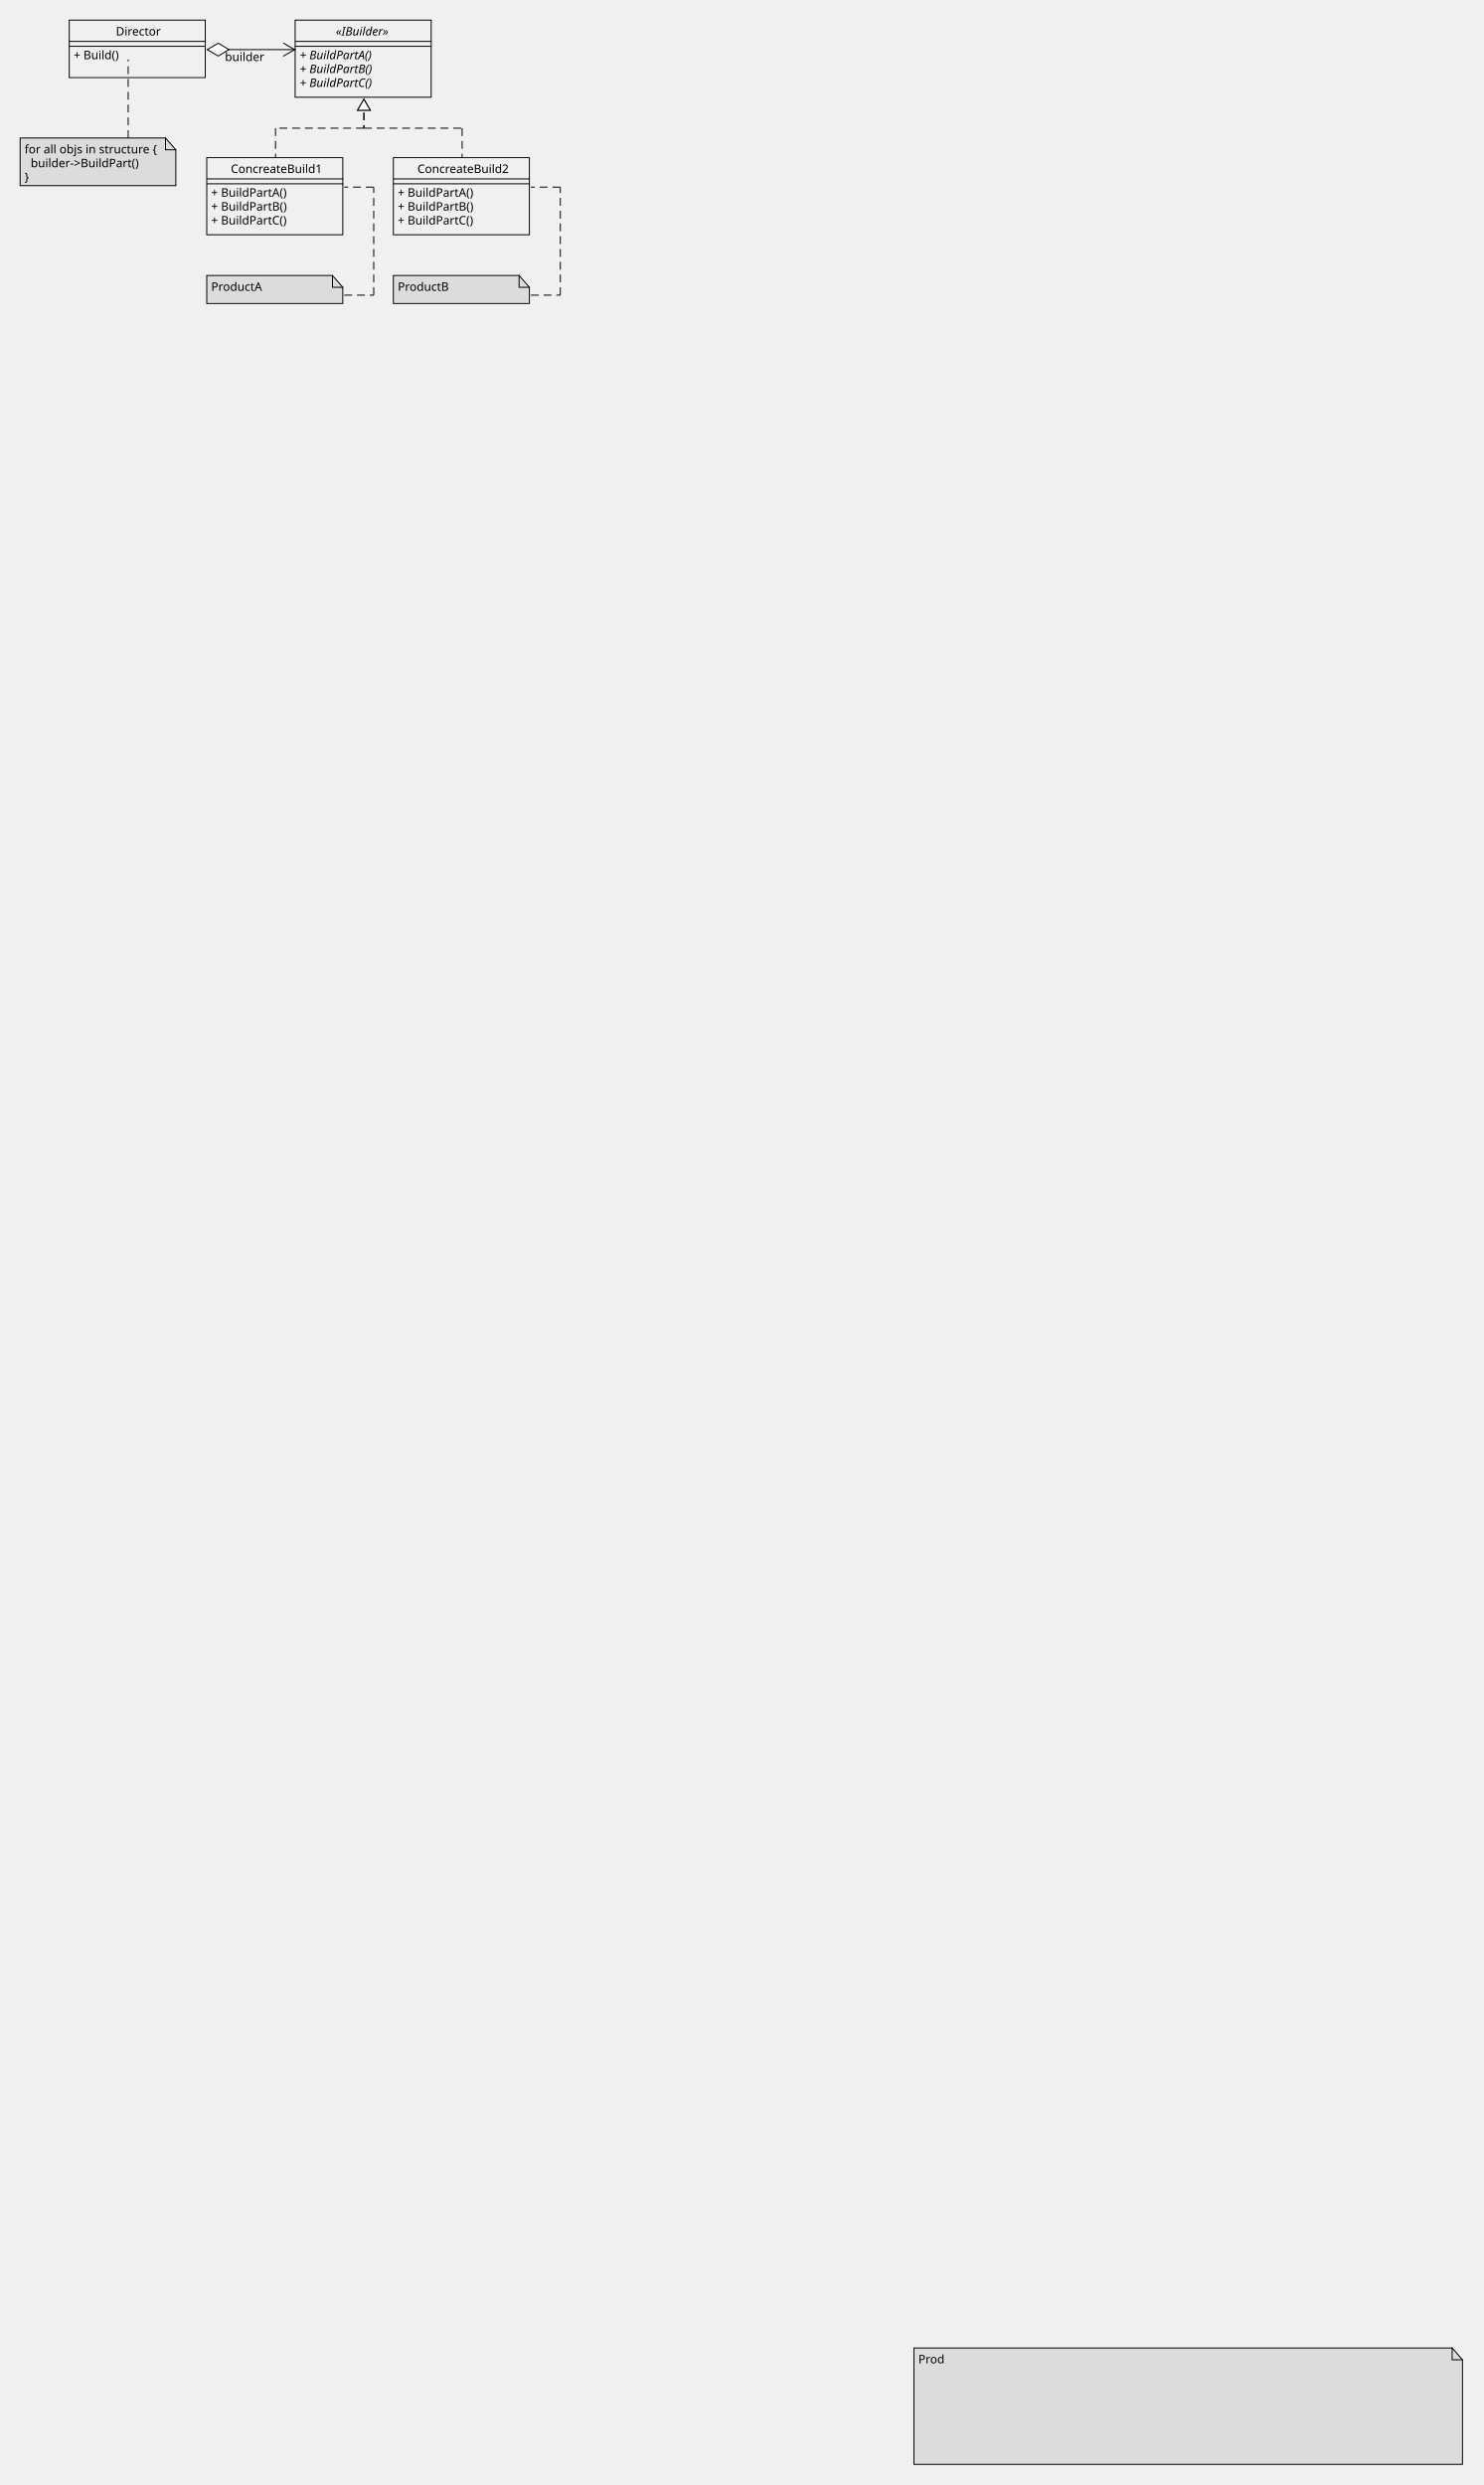
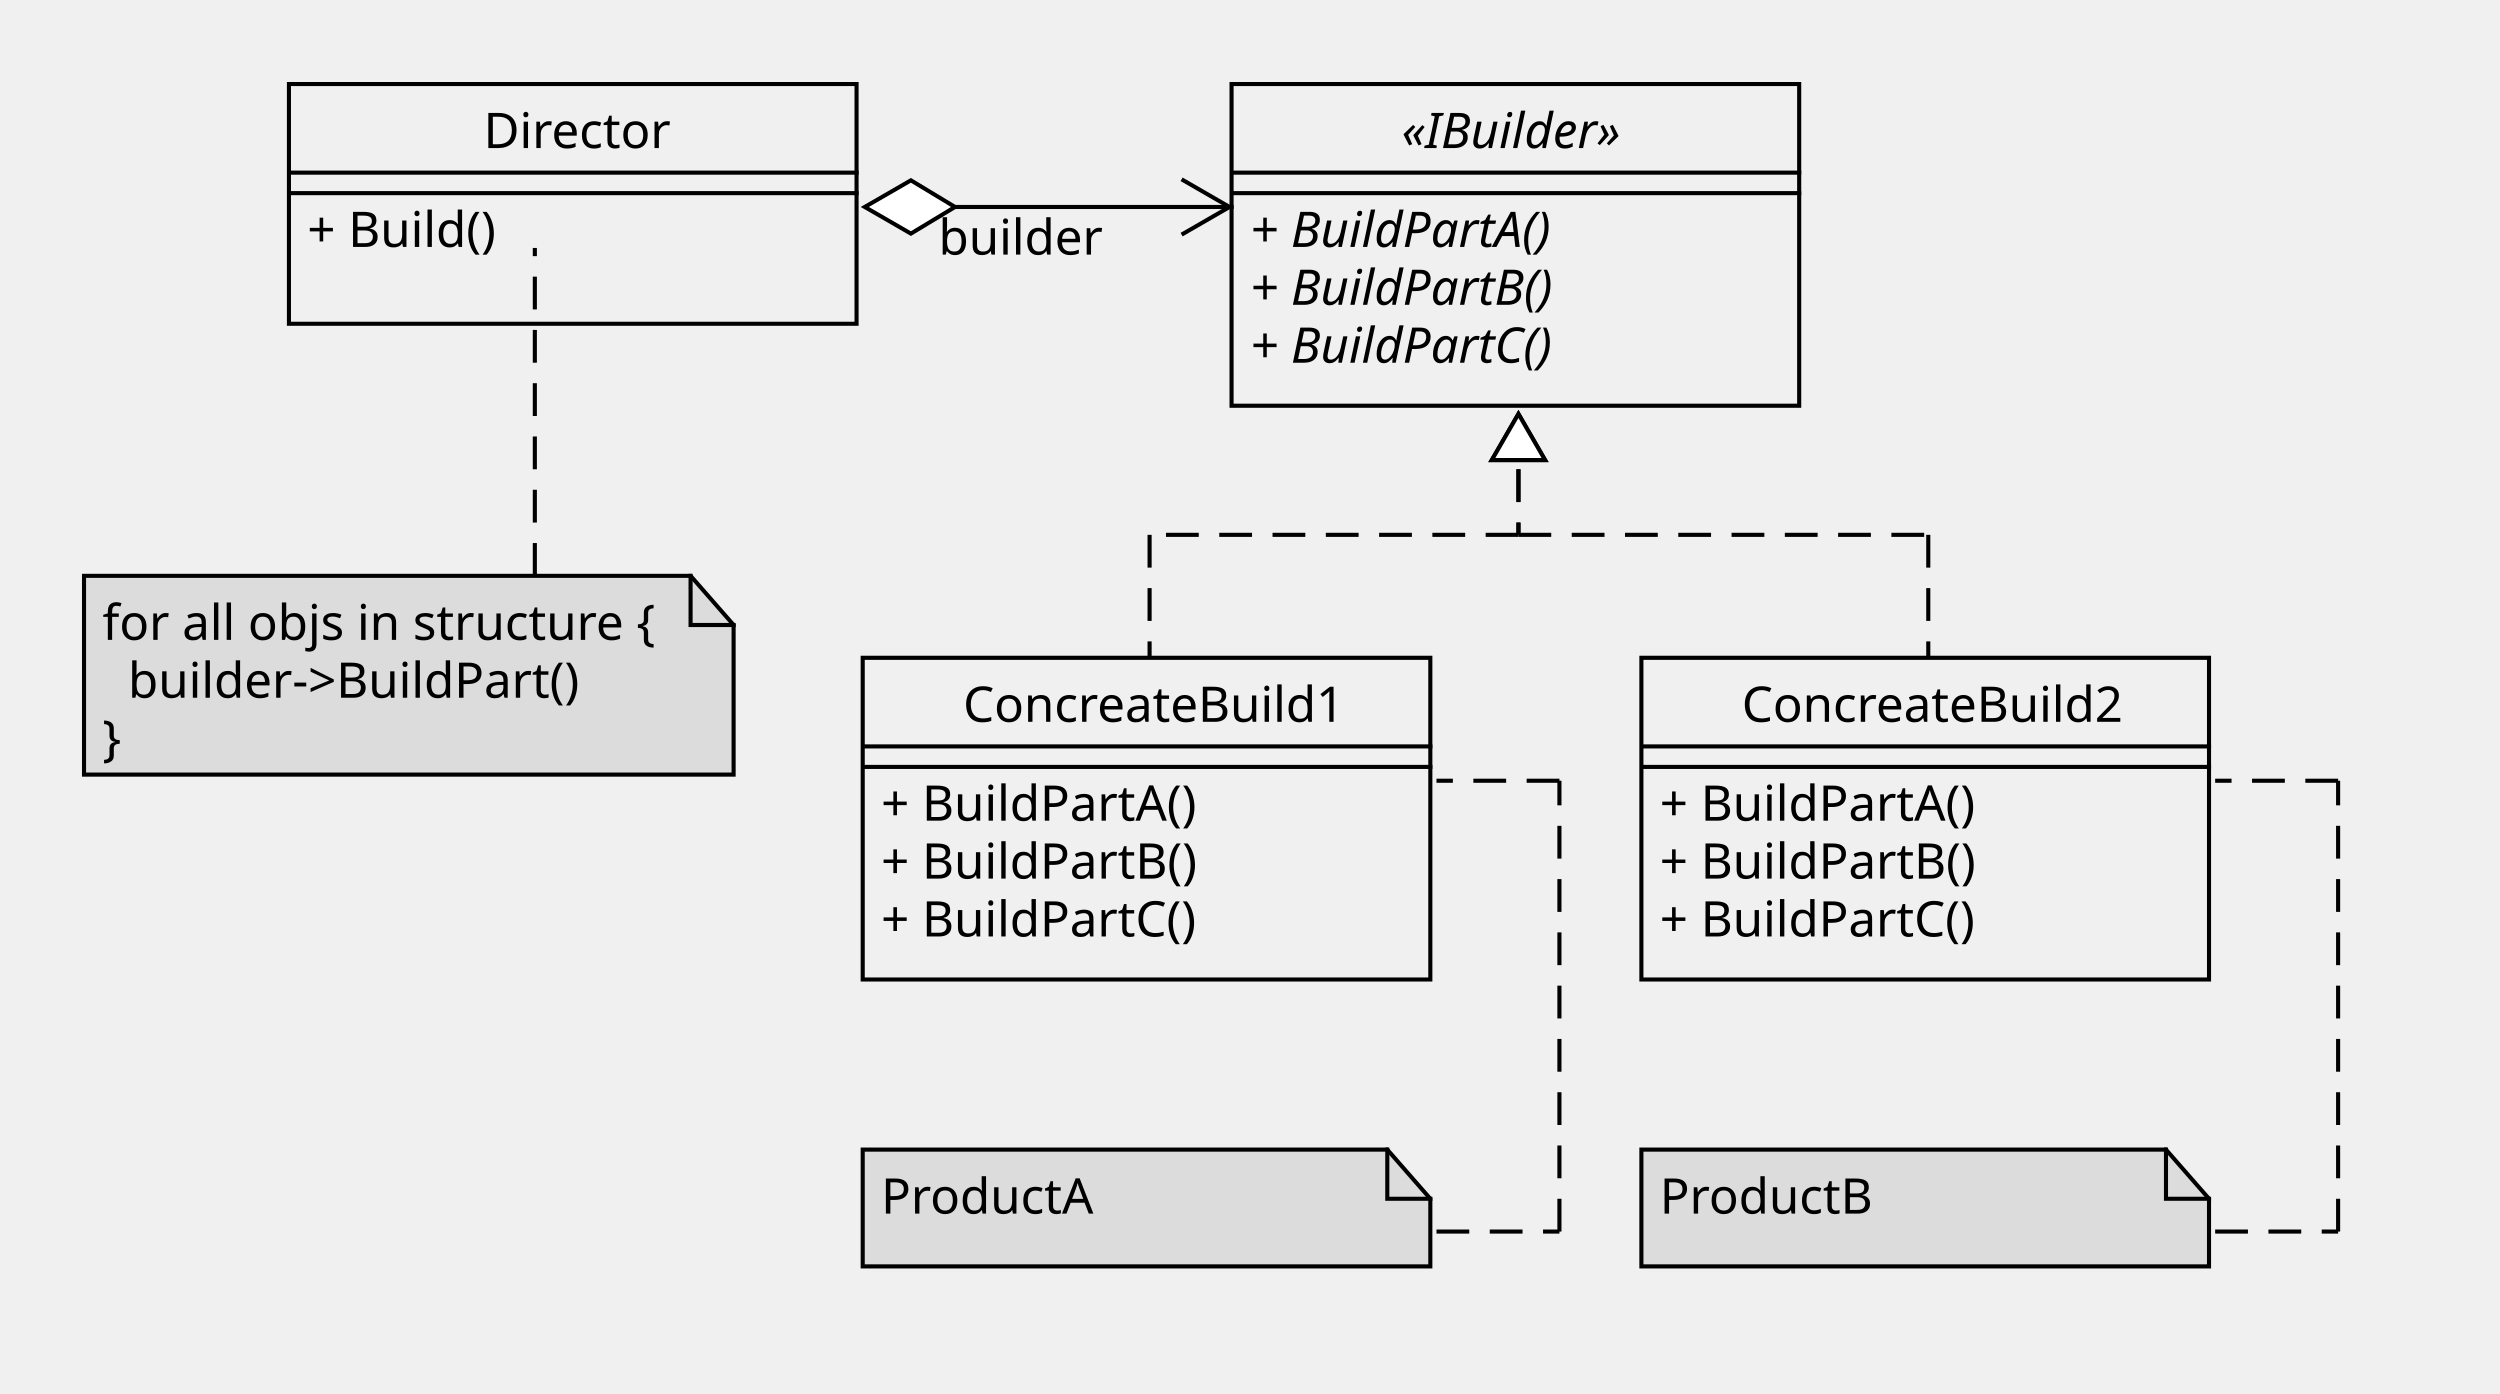
- <svg xmlns="http://www.w3.org/2000/svg" fill-opacity="1" color-rendering="auto" color-interpolation="auto" text-rendering="auto" stroke="black" stroke-linecap="square" width="1510" stroke-miterlimit="10" shape-rendering="auto" stroke-opacity="1" fill="black" stroke-dasharray="none" font-weight="normal" stroke-width="1" viewBox="20 110 1510 2530" height="2530" font-family="'Dialog'" font-style="normal" stroke-linejoin="miter" font-size="12px" stroke-dashoffset="0" image-rendering="auto">
+ <svg xmlns="http://www.w3.org/2000/svg" fill-opacity="1" color-rendering="auto" color-interpolation="auto" text-rendering="auto" stroke="black" stroke-linecap="square" width="610" stroke-miterlimit="10" shape-rendering="auto" stroke-opacity="1" fill="black" stroke-dasharray="none" font-weight="normal" stroke-width="1" viewBox="10 -20 610 340" height="340" font-family="'Dialog'" font-style="normal" stroke-linejoin="miter" font-size="12px" stroke-dashoffset="0" image-rendering="auto">
  <defs id="genericDefs" />
  <g>
    <defs id="defs1">
      <clipPath clipPathUnits="userSpaceOnUse" id="clipPath1">
        <path d="M0 0 L2147483647 0 L2147483647 2147483647 L0 2147483647 L0 0 Z" />
      </clipPath>
      <clipPath clipPathUnits="userSpaceOnUse" id="clipPath2">
        <path d="M0 0 L0 30 L140 30 L140 0 Z" />
      </clipPath>
      <clipPath clipPathUnits="userSpaceOnUse" id="clipPath3">
-         <path d="M0 0 L0 120 L560 120 L560 0 Z" />
+         <path d="M0 0 L0 50 L160 50 L160 0 Z" />
      </clipPath>
      <clipPath clipPathUnits="userSpaceOnUse" id="clipPath4">
-         <path d="M0 0 L0 50 L160 50 L160 0 Z" />
+         <path d="M0 0 L0 60 L140 60 L140 0 Z" />
      </clipPath>
      <clipPath clipPathUnits="userSpaceOnUse" id="clipPath5">
-         <path d="M0 0 L0 60 L140 60 L140 0 Z" />
+         <path d="M0 0 L0 80 L140 80 L140 0 Z" />
      </clipPath>
      <clipPath clipPathUnits="userSpaceOnUse" id="clipPath6">
-         <path d="M0 0 L0 80 L140 80 L140 0 Z" />
+         <path d="M0 0 L0 140 L60 140 L60 0 Z" />
      </clipPath>
      <clipPath clipPathUnits="userSpaceOnUse" id="clipPath7">
-         <path d="M0 0 L0 140 L60 140 L60 0 Z" />
+         <path d="M0 0 L0 110 L30 110 L30 0 Z" />
      </clipPath>
      <clipPath clipPathUnits="userSpaceOnUse" id="clipPath8">
-         <path d="M0 0 L0 110 L30 110 L30 0 Z" />
+         <path d="M0 0 L0 90 L120 90 L120 0 Z" />
      </clipPath>
      <clipPath clipPathUnits="userSpaceOnUse" id="clipPath9">
-         <path d="M0 0 L0 90 L120 90 L120 0 Z" />
+         <path d="M0 0 L0 90 L130 90 L130 0 Z" />
      </clipPath>
      <clipPath clipPathUnits="userSpaceOnUse" id="clipPath10">
-         <path d="M0 0 L0 90 L130 90 L130 0 Z" />
-       </clipPath>
-       <clipPath clipPathUnits="userSpaceOnUse" id="clipPath11">
        <path d="M0 0 L0 40 L120 40 L120 0 Z" />
      </clipPath>
    </defs>
-     <g fill="rgb(200,200,200)" fill-opacity="0.49" transform="translate(420,390)" stroke-opacity="0.49" stroke="rgb(200,200,200)">
+     <g fill="rgb(200,200,200)" fill-opacity="0.49" transform="translate(410,260)" stroke-opacity="0.49" stroke="rgb(200,200,200)">
      <path d="M0.5 0.5 L128.5 0.5 L139 12.5 L139 29 L0.5 29 Z" stroke="none" clip-path="url(#clipPath2)" />
    </g>
-     <g transform="translate(420,390)">
+     <g transform="translate(410,260)">
      <path fill="none" d="M0.5 0.5 L128.5 0.5 L139 12.5 L139 29 L0.5 29 Z" clip-path="url(#clipPath2)" />
      <path fill="none" d="M128.5 0.5 L128.5 12.5 L139 12.5" clip-path="url(#clipPath2)" />
      <text x="5" xml:space="preserve" y="16.125" clip-path="url(#clipPath2)" font-family="sans-serif" stroke="none">ProductB</text>
    </g>
-     <g fill="rgb(200,200,200)" fill-opacity="0.49" transform="translate(950,2500)" stroke-opacity="0.49" stroke="rgb(200,200,200)">
-       <path d="M0.5 0.5 L548.5 0.5 L559 12.5 L559 119 L0.5 119 Z" stroke="none" clip-path="url(#clipPath3)" />
+     <g fill="rgb(200,200,200)" fill-opacity="0.49" transform="translate(30,120)" stroke-opacity="0.49" stroke="rgb(200,200,200)">
+       <path d="M0.5 0.5 L148.5 0.5 L159 12.5 L159 49 L0.5 49 Z" stroke="none" clip-path="url(#clipPath3)" />
    </g>
-     <g transform="translate(950,2500)">
-       <path fill="none" d="M0.5 0.5 L548.5 0.5 L559 12.5 L559 119 L0.5 119 Z" clip-path="url(#clipPath3)" />
-       <path fill="none" d="M548.5 0.5 L548.5 12.5 L559 12.5" clip-path="url(#clipPath3)" />
-       <text x="5" xml:space="preserve" y="16.125" clip-path="url(#clipPath3)" font-family="sans-serif" stroke="none">Prod</text>
+     <g transform="translate(30,120)">
+       <path fill="none" d="M0.5 0.5 L148.5 0.5 L159 12.5 L159 49 L0.5 49 Z" clip-path="url(#clipPath3)" />
+       <path fill="none" d="M148.5 0.5 L148.5 12.5 L159 12.5" clip-path="url(#clipPath3)" />
+       <text x="5" xml:space="preserve" y="16.125" clip-path="url(#clipPath3)" font-family="sans-serif" stroke="none">for all objs in structure {</text>
+       <text x="5" xml:space="preserve" y="30.25" clip-path="url(#clipPath3)" font-family="sans-serif" stroke="none">  builder-&gt;BuildPart()</text>
+       <text x="5" xml:space="preserve" y="44.375" clip-path="url(#clipPath3)" font-family="sans-serif" stroke="none">}</text>
    </g>
-     <g fill="rgb(200,200,200)" fill-opacity="0.49" transform="translate(40,250)" stroke-opacity="0.49" stroke="rgb(200,200,200)">
-       <path d="M0.5 0.5 L148.5 0.5 L159 12.5 L159 49 L0.5 49 Z" stroke="none" clip-path="url(#clipPath4)" />
+     <g fill="rgb(255,255,255)" fill-opacity="0" transform="translate(80,0)" stroke-opacity="0" stroke="rgb(255,255,255)">
+       <rect x="0.5" width="138.5" height="58.5" y="0.5" clip-path="url(#clipPath4)" stroke="none" />
    </g>
-     <g transform="translate(40,250)">
-       <path fill="none" d="M0.5 0.5 L148.5 0.5 L159 12.5 L159 49 L0.5 49 Z" clip-path="url(#clipPath4)" />
-       <path fill="none" d="M148.5 0.5 L148.5 12.5 L159 12.5" clip-path="url(#clipPath4)" />
-       <text x="5" xml:space="preserve" y="16.125" clip-path="url(#clipPath4)" font-family="sans-serif" stroke="none">for all objs in structure {</text>
-       <text x="5" xml:space="preserve" y="30.25" clip-path="url(#clipPath4)" font-family="sans-serif" stroke="none">  builder-&gt;BuildPart()</text>
-       <text x="5" xml:space="preserve" y="44.375" clip-path="url(#clipPath4)" font-family="sans-serif" stroke="none">}</text>
+     <g transform="translate(80,0)">
+       <rect fill="none" x="0.5" width="138.5" height="58.5" y="0.5" clip-path="url(#clipPath4)" />
+       <text x="48" xml:space="preserve" y="16.125" clip-path="url(#clipPath4)" font-family="sans-serif" stroke="none">Director</text>
+       <path fill="none" d="M1 22.125 L139 22.125" clip-path="url(#clipPath4)" />
+       <path fill="none" d="M1 27.125 L139 27.125" clip-path="url(#clipPath4)" />
+       <text x="5" xml:space="preserve" y="40.25" clip-path="url(#clipPath4)" font-family="sans-serif" stroke="none">+ Build()</text>
    </g>
-     <g fill="rgb(255,255,255)" fill-opacity="0" transform="translate(90,130)" stroke-opacity="0" stroke="rgb(255,255,255)">
-       <rect x="0.5" width="138.5" height="58.5" y="0.5" clip-path="url(#clipPath5)" stroke="none" />
+     <g fill="rgb(255,255,255)" fill-opacity="0" transform="translate(220,140)" stroke-opacity="0" stroke="rgb(255,255,255)">
+       <rect x="0.5" width="138.5" height="78.5" y="0.5" clip-path="url(#clipPath5)" stroke="none" />
    </g>
-     <g transform="translate(90,130)">
-       <rect fill="none" x="0.5" width="138.5" height="58.5" y="0.5" clip-path="url(#clipPath5)" />
-       <text x="48" xml:space="preserve" y="16.125" clip-path="url(#clipPath5)" font-family="sans-serif" stroke="none">Director</text>
+     <g transform="translate(220,140)">
+       <rect fill="none" x="0.5" width="138.5" height="78.5" y="0.5" clip-path="url(#clipPath5)" />
+       <text x="25" xml:space="preserve" y="16.125" clip-path="url(#clipPath5)" font-family="sans-serif" stroke="none">ConcreateBuild1</text>
      <path fill="none" d="M1 22.125 L139 22.125" clip-path="url(#clipPath5)" />
      <path fill="none" d="M1 27.125 L139 27.125" clip-path="url(#clipPath5)" />
-       <text x="5" xml:space="preserve" y="40.25" clip-path="url(#clipPath5)" font-family="sans-serif" stroke="none">+ Build()</text>
+       <text x="5" xml:space="preserve" y="40.25" clip-path="url(#clipPath5)" font-family="sans-serif" stroke="none">+ BuildPartA()</text>
+       <text x="5" xml:space="preserve" y="54.375" clip-path="url(#clipPath5)" font-family="sans-serif" stroke="none">+ BuildPartB()</text>
+       <text x="5" xml:space="preserve" y="68.5" clip-path="url(#clipPath5)" font-family="sans-serif" stroke="none">+ BuildPartC()</text>
    </g>
-     <g fill="rgb(255,255,255)" fill-opacity="0" transform="translate(230,270)" stroke-opacity="0" stroke="rgb(255,255,255)">
-       <rect x="0.5" width="138.5" height="78.5" y="0.5" clip-path="url(#clipPath6)" stroke="none" />
-     </g>
-     <g transform="translate(230,270)">
-       <rect fill="none" x="0.5" width="138.5" height="78.5" y="0.5" clip-path="url(#clipPath6)" />
-       <text x="25" xml:space="preserve" y="16.125" clip-path="url(#clipPath6)" font-family="sans-serif" stroke="none">ConcreateBuild1</text>
-       <path fill="none" d="M1 22.125 L139 22.125" clip-path="url(#clipPath6)" />
-       <path fill="none" d="M1 27.125 L139 27.125" clip-path="url(#clipPath6)" />
-       <text x="5" xml:space="preserve" y="40.25" clip-path="url(#clipPath6)" font-family="sans-serif" stroke="none">+ BuildPartA()</text>
-       <text x="5" xml:space="preserve" y="54.375" clip-path="url(#clipPath6)" font-family="sans-serif" stroke="none">+ BuildPartB()</text>
-       <text x="5" xml:space="preserve" y="68.5" clip-path="url(#clipPath6)" font-family="sans-serif" stroke="none">+ BuildPartC()</text>
-     </g>
-     <g fill="rgb(200,200,200)" fill-opacity="0.49" transform="translate(230,390)" stroke-opacity="0.49" stroke="rgb(200,200,200)">
+     <g fill="rgb(200,200,200)" fill-opacity="0.49" transform="translate(220,260)" stroke-opacity="0.49" stroke="rgb(200,200,200)">
      <path d="M0.5 0.5 L128.5 0.5 L139 12.5 L139 29 L0.5 29 Z" stroke="none" clip-path="url(#clipPath2)" />
    </g>
-     <g transform="translate(230,390)">
+     <g transform="translate(220,260)">
      <path fill="none" d="M0.5 0.5 L128.5 0.5 L139 12.5 L139 29 L0.5 29 Z" clip-path="url(#clipPath2)" />
      <path fill="none" d="M128.5 0.5 L128.5 12.5 L139 12.5" clip-path="url(#clipPath2)" />
      <text x="5" xml:space="preserve" y="16.125" clip-path="url(#clipPath2)" font-family="sans-serif" stroke="none">ProductA</text>
    </g>
-     <g fill="rgb(255,255,255)" fill-opacity="0" transform="translate(420,270)" stroke-opacity="0" stroke="rgb(255,255,255)">
-       <rect x="0.5" width="138.5" height="78.5" y="0.5" clip-path="url(#clipPath6)" stroke="none" />
+     <g fill="rgb(255,255,255)" fill-opacity="0" transform="translate(410,140)" stroke-opacity="0" stroke="rgb(255,255,255)">
+       <rect x="0.5" width="138.5" height="78.5" y="0.5" clip-path="url(#clipPath5)" stroke="none" />
    </g>
-     <g transform="translate(420,270)">
-       <rect fill="none" x="0.5" width="138.5" height="78.5" y="0.5" clip-path="url(#clipPath6)" />
-       <text x="25" xml:space="preserve" y="16.125" clip-path="url(#clipPath6)" font-family="sans-serif" stroke="none">ConcreateBuild2</text>
-       <path fill="none" d="M1 22.125 L139 22.125" clip-path="url(#clipPath6)" />
-       <path fill="none" d="M1 27.125 L139 27.125" clip-path="url(#clipPath6)" />
-       <text x="5" xml:space="preserve" y="40.25" clip-path="url(#clipPath6)" font-family="sans-serif" stroke="none">+ BuildPartA()</text>
-       <text x="5" xml:space="preserve" y="54.375" clip-path="url(#clipPath6)" font-family="sans-serif" stroke="none">+ BuildPartB()</text>
-       <text x="5" xml:space="preserve" y="68.5" clip-path="url(#clipPath6)" font-family="sans-serif" stroke="none">+ BuildPartC()</text>
+     <g transform="translate(410,140)">
+       <rect fill="none" x="0.5" width="138.5" height="78.5" y="0.5" clip-path="url(#clipPath5)" />
+       <text x="25" xml:space="preserve" y="16.125" clip-path="url(#clipPath5)" font-family="sans-serif" stroke="none">ConcreateBuild2</text>
+       <path fill="none" d="M1 22.125 L139 22.125" clip-path="url(#clipPath5)" />
+       <path fill="none" d="M1 27.125 L139 27.125" clip-path="url(#clipPath5)" />
+       <text x="5" xml:space="preserve" y="40.25" clip-path="url(#clipPath5)" font-family="sans-serif" stroke="none">+ BuildPartA()</text>
+       <text x="5" xml:space="preserve" y="54.375" clip-path="url(#clipPath5)" font-family="sans-serif" stroke="none">+ BuildPartB()</text>
+       <text x="5" xml:space="preserve" y="68.5" clip-path="url(#clipPath5)" font-family="sans-serif" stroke="none">+ BuildPartC()</text>
    </g>
-     <g fill="rgb(255,255,255)" fill-opacity="0" transform="translate(320,130)" stroke-opacity="0" stroke="rgb(255,255,255)">
-       <rect x="0.5" width="138.5" height="78.5" y="0.5" clip-path="url(#clipPath6)" stroke="none" />
+     <g fill="rgb(255,255,255)" fill-opacity="0" transform="translate(310,0)" stroke-opacity="0" stroke="rgb(255,255,255)">
+       <rect x="0.5" width="138.5" height="78.5" y="0.5" clip-path="url(#clipPath5)" stroke="none" />
    </g>
-     <g transform="translate(320,130)">
-       <rect fill="none" x="0.5" width="138.5" height="78.5" y="0.5" clip-path="url(#clipPath6)" />
-       <text x="42" y="16.125" clip-path="url(#clipPath6)" font-family="sans-serif" font-style="italic" stroke="none" xml:space="preserve">«IBuilder»</text>
-       <path fill="none" d="M1 22.125 L139 22.125" clip-path="url(#clipPath6)" />
-       <path fill="none" d="M1 27.125 L139 27.125" clip-path="url(#clipPath6)" />
-       <text x="5" y="40.25" clip-path="url(#clipPath6)" font-family="sans-serif" font-style="italic" stroke="none" xml:space="preserve">+ BuildPartA()</text>
-       <text x="5" y="54.375" clip-path="url(#clipPath6)" font-family="sans-serif" font-style="italic" stroke="none" xml:space="preserve">+ BuildPartB()</text>
-       <text x="5" y="68.5" clip-path="url(#clipPath6)" font-family="sans-serif" font-style="italic" stroke="none" xml:space="preserve">+ BuildPartC()</text>
+     <g transform="translate(310,0)">
+       <rect fill="none" x="0.5" width="138.5" height="78.5" y="0.5" clip-path="url(#clipPath5)" />
+       <text x="42" y="16.125" clip-path="url(#clipPath5)" font-family="sans-serif" font-style="italic" stroke="none" xml:space="preserve">«IBuilder»</text>
+       <path fill="none" d="M1 22.125 L139 22.125" clip-path="url(#clipPath5)" />
+       <path fill="none" d="M1 27.125 L139 27.125" clip-path="url(#clipPath5)" />
+       <text x="5" y="40.25" clip-path="url(#clipPath5)" font-family="sans-serif" font-style="italic" stroke="none" xml:space="preserve">+ BuildPartA()</text>
+       <text x="5" y="54.375" clip-path="url(#clipPath5)" font-family="sans-serif" font-style="italic" stroke="none" xml:space="preserve">+ BuildPartB()</text>
+       <text x="5" y="68.5" clip-path="url(#clipPath5)" font-family="sans-serif" font-style="italic" stroke="none" xml:space="preserve">+ BuildPartC()</text>
    </g>
-     <g stroke-dasharray="8,5" stroke-miterlimit="5" transform="translate(550,290)" stroke-linecap="butt">
-       <path fill="none" d="M10.5 120.5 L40.5 120.5" clip-path="url(#clipPath7)" />
-       <path fill="none" d="M40.5 120.5 L40.5 10.5" clip-path="url(#clipPath7)" />
-       <path fill="none" d="M40.5 10.5 L10.5 10.5" clip-path="url(#clipPath7)" />
+     <g stroke-dasharray="8,5" stroke-miterlimit="5" transform="translate(540,160)" stroke-linecap="butt">
+       <path fill="none" d="M10.5 120.5 L40.5 120.5" clip-path="url(#clipPath6)" />
+       <path fill="none" d="M40.5 120.5 L40.5 10.5" clip-path="url(#clipPath6)" />
+       <path fill="none" d="M40.5 10.5 L10.5 10.5" clip-path="url(#clipPath6)" />
    </g>
-     <g stroke-dasharray="8,5" stroke-miterlimit="5" transform="translate(140,160)" stroke-linecap="butt">
-       <path fill="none" d="M10.5 90.5 L10.5 10.5" clip-path="url(#clipPath8)" />
+     <g stroke-dasharray="8,5" stroke-miterlimit="5" transform="translate(130,30)" stroke-linecap="butt">
+       <path fill="none" d="M10.5 90.5 L10.5 10.5" clip-path="url(#clipPath7)" />
    </g>
-     <g stroke-dasharray="8,5" stroke-miterlimit="5" transform="translate(290,200)" stroke-linecap="butt">
-       <path fill="none" d="M100.5 11.5 L100.5 40.5" clip-path="url(#clipPath9)" />
-       <path fill="none" d="M100.5 40.5 L10.5 40.5" clip-path="url(#clipPath9)" />
-       <path fill="none" d="M10.5 40.5 L10.5 70.5" clip-path="url(#clipPath9)" />
-       <path fill="white" d="M94 22.258 L100.5 11 L107 22.258 Z" clip-path="url(#clipPath9)" stroke="none" />
-       <path fill="none" stroke-miterlimit="10" stroke-dasharray="none" d="M94 22.258 L100.5 11 L107 22.258 Z" clip-path="url(#clipPath9)" stroke-linecap="square" />
+     <g stroke-dasharray="8,5" stroke-miterlimit="5" transform="translate(280,70)" stroke-linecap="butt">
+       <path fill="none" d="M100.5 11.5 L100.5 40.5" clip-path="url(#clipPath8)" />
+       <path fill="none" d="M100.5 40.5 L10.5 40.5" clip-path="url(#clipPath8)" />
+       <path fill="none" d="M10.5 40.5 L10.5 70.5" clip-path="url(#clipPath8)" />
+       <path fill="white" d="M94 22.258 L100.5 11 L107 22.258 Z" clip-path="url(#clipPath8)" stroke="none" />
+       <path fill="none" stroke-miterlimit="10" stroke-dasharray="none" d="M94 22.258 L100.5 11 L107 22.258 Z" clip-path="url(#clipPath8)" stroke-linecap="square" />
    </g>
-     <g stroke-dasharray="8,5" stroke-miterlimit="5" transform="translate(380,200)" stroke-linecap="butt">
-       <path fill="none" d="M10.5 11.5 L10.5 40.5" clip-path="url(#clipPath10)" />
-       <path fill="none" d="M10.5 40.5 L110.5 40.5" clip-path="url(#clipPath10)" />
-       <path fill="none" d="M110.5 40.5 L110.5 70.5" clip-path="url(#clipPath10)" />
-       <path fill="white" d="M4 22.258 L10.5 11 L17 22.258 Z" clip-path="url(#clipPath10)" stroke="none" />
-       <path fill="none" stroke-miterlimit="10" stroke-dasharray="none" d="M4 22.258 L10.5 11 L17 22.258 Z" clip-path="url(#clipPath10)" stroke-linecap="square" />
+     <g stroke-dasharray="8,5" stroke-miterlimit="5" transform="translate(370,70)" stroke-linecap="butt">
+       <path fill="none" d="M10.5 11.5 L10.5 40.5" clip-path="url(#clipPath9)" />
+       <path fill="none" d="M10.5 40.5 L110.5 40.5" clip-path="url(#clipPath9)" />
+       <path fill="none" d="M110.5 40.5 L110.5 70.5" clip-path="url(#clipPath9)" />
+       <path fill="white" d="M4 22.258 L10.5 11 L17 22.258 Z" clip-path="url(#clipPath9)" stroke="none" />
+       <path fill="none" stroke-miterlimit="10" stroke-dasharray="none" d="M4 22.258 L10.5 11 L17 22.258 Z" clip-path="url(#clipPath9)" stroke-linecap="square" />
    </g>
-     <g stroke-dasharray="8,5" stroke-miterlimit="5" transform="translate(360,290)" stroke-linecap="butt">
-       <path fill="none" d="M10.5 120.5 L40.5 120.5" clip-path="url(#clipPath7)" />
-       <path fill="none" d="M40.5 120.5 L40.5 10.5" clip-path="url(#clipPath7)" />
-       <path fill="none" d="M40.5 10.5 L10.5 10.5" clip-path="url(#clipPath7)" />
+     <g stroke-dasharray="8,5" stroke-miterlimit="5" transform="translate(350,160)" stroke-linecap="butt">
+       <path fill="none" d="M10.5 120.5 L40.5 120.5" clip-path="url(#clipPath6)" />
+       <path fill="none" d="M40.5 120.5 L40.5 10.5" clip-path="url(#clipPath6)" />
+       <path fill="none" d="M40.5 10.5 L10.5 10.5" clip-path="url(#clipPath6)" />
    </g>
-     <g transform="translate(220,150)">
-       <path fill="none" d="M11.5 10.5 L100.5 10.5" clip-path="url(#clipPath11)" />
-       <path fill="white" d="M22.258 17 L11 10.5 L22.258 4 L33.017 10.5 Z" clip-path="url(#clipPath11)" stroke="none" />
-       <path fill="none" d="M22.258 17 L11 10.5 L22.258 4 L33.017 10.5 Z" clip-path="url(#clipPath11)" />
-       <path fill="none" d="M88.742 17 L100 10.5 L88.742 4" clip-path="url(#clipPath11)" />
-       <text x="29" xml:space="preserve" y="22.125" clip-path="url(#clipPath11)" font-family="sans-serif" stroke="none">builder</text>
+     <g transform="translate(210,20)">
+       <path fill="none" d="M11.5 10.5 L100.5 10.5" clip-path="url(#clipPath10)" />
+       <path fill="white" d="M22.258 17 L11 10.5 L22.258 4 L33.017 10.5 Z" clip-path="url(#clipPath10)" stroke="none" />
+       <path fill="none" d="M22.258 17 L11 10.5 L22.258 4 L33.017 10.5 Z" clip-path="url(#clipPath10)" />
+       <path fill="none" d="M88.742 17 L100 10.5 L88.742 4" clip-path="url(#clipPath10)" />
+       <text x="29" xml:space="preserve" y="22.125" clip-path="url(#clipPath10)" font-family="sans-serif" stroke="none">builder</text>
    </g>
  </g>
</svg>
